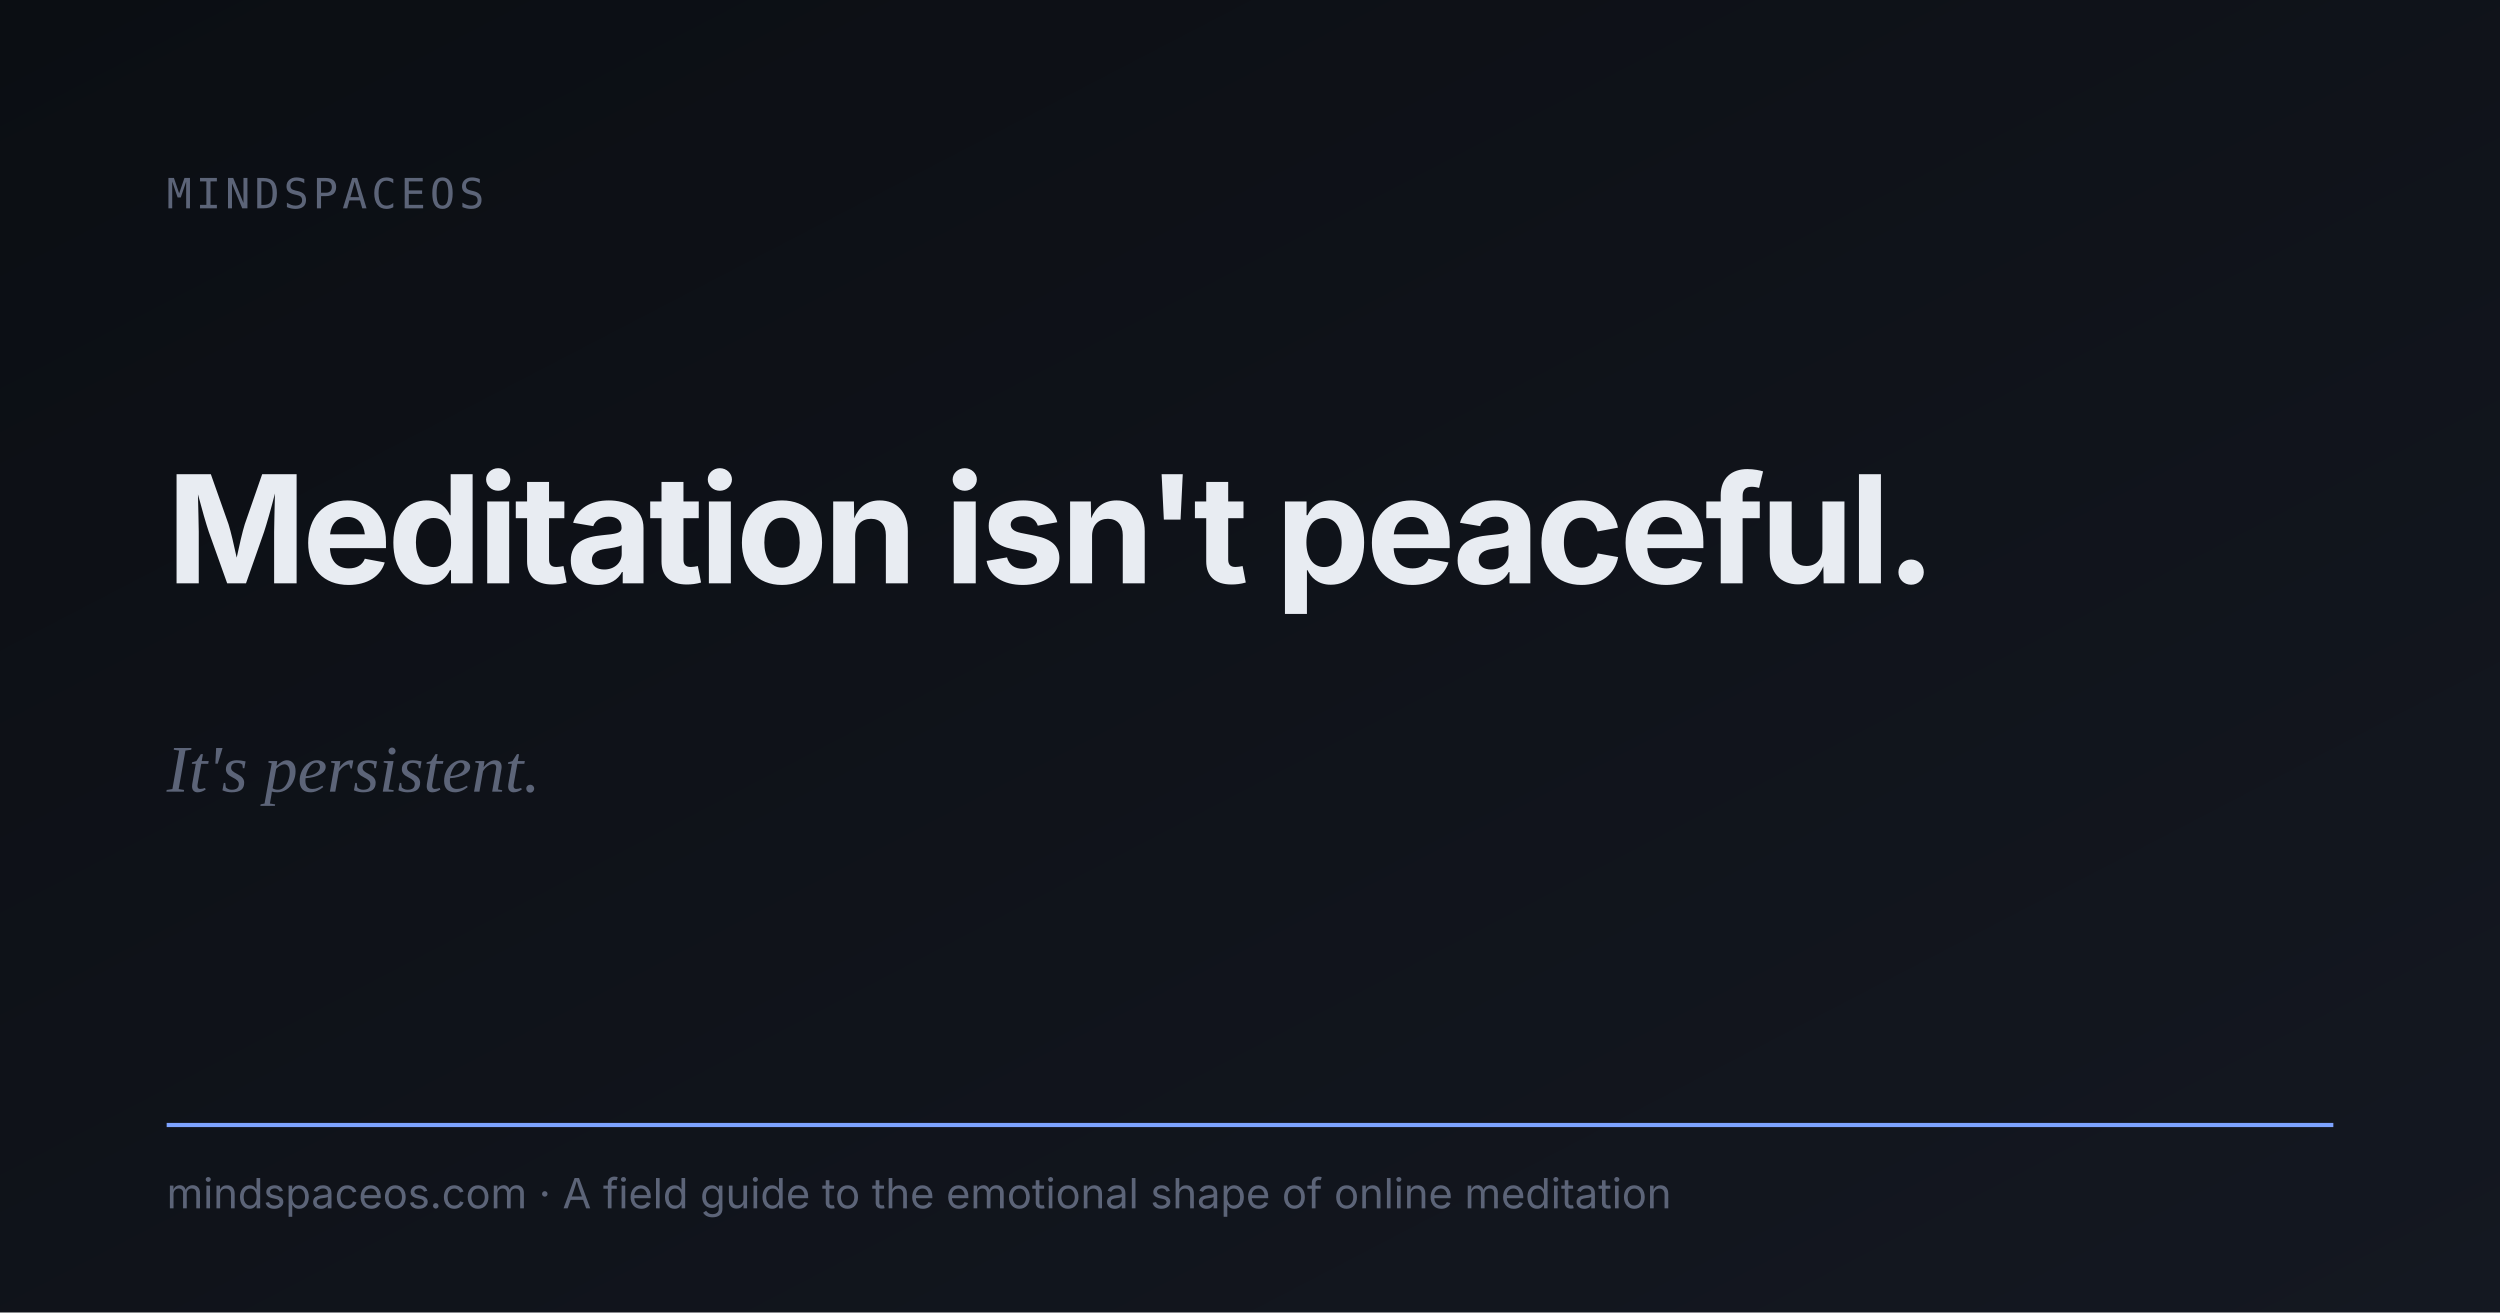
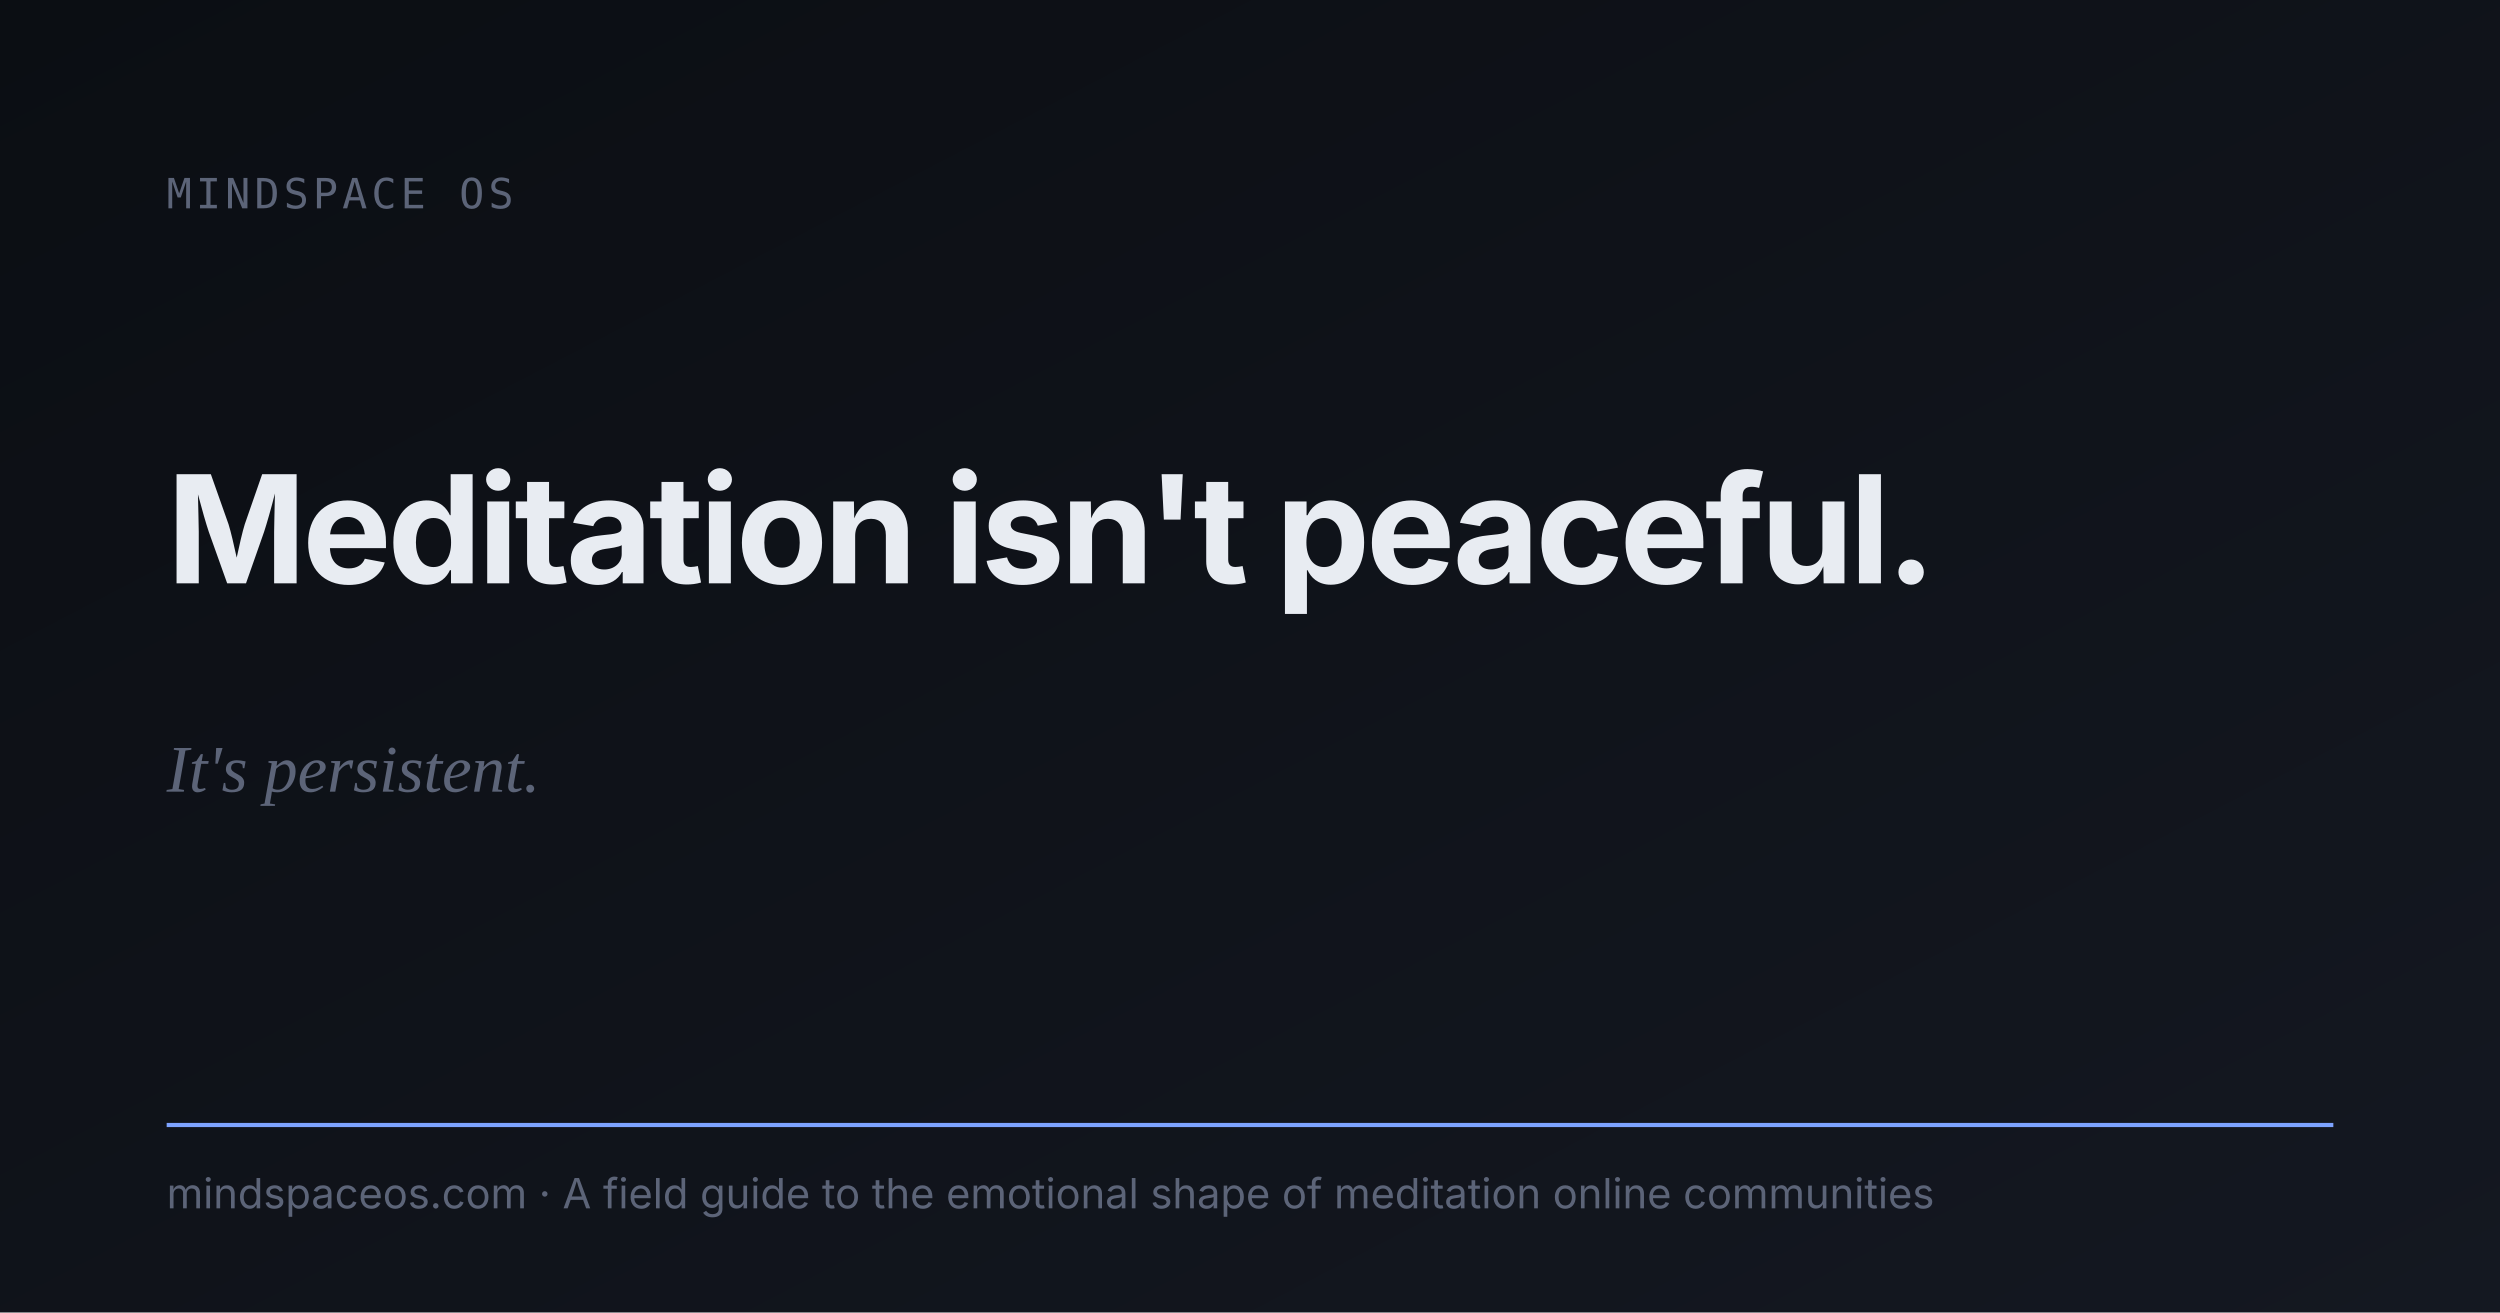
<svg xmlns="http://www.w3.org/2000/svg" viewBox="0 0 1200 630" preserveAspectRatio="xMidYMid meet">
  <defs>
    <linearGradient id="bg" x1="0" y1="0" x2="1" y2="1">
      <stop offset="0" stop-color="#0B0E13" />
      <stop offset="1" stop-color="#141821" />
    </linearGradient>
  </defs>
  <rect width="1200" height="630" fill="url(#bg)" />
-   <text x="80" y="100" fill="#5C6478" font-family="ui-monospace, Menlo, monospace" font-size="20" letter-spacing="2" text-transform="uppercase">MINDSPACEOS</text>
+   <text x="80" y="100" fill="#5C6478" font-family="ui-monospace, Menlo, monospace" font-size="20" letter-spacing="2" text-transform="uppercase">MINDSPACE OS</text>
  <text x="80" y="280" fill="#E8ECF2" font-family="Inter, system-ui, sans-serif" font-size="72" font-weight="700" letter-spacing="-2">Meditation isn't peaceful.</text>
  <text x="80" y="380" fill="#5C6478" font-family="Source Serif 4, Georgia, serif" font-style="italic" font-size="32">It's persistent.</text>
  <line x1="80" y1="540" x2="1120" y2="540" stroke="#7DA3FF" stroke-width="2" />
-   <text x="80" y="580" fill="#5C6478" font-family="Inter, system-ui, sans-serif" font-size="20">mindspaceos.com · A field guide to the emotional shape of online meditation</text>
+   <text x="80" y="580" fill="#5C6478" font-family="Inter, system-ui, sans-serif" font-size="20">mindspaceos.com · A field guide to the emotional shape of meditation online communities</text>
</svg>
